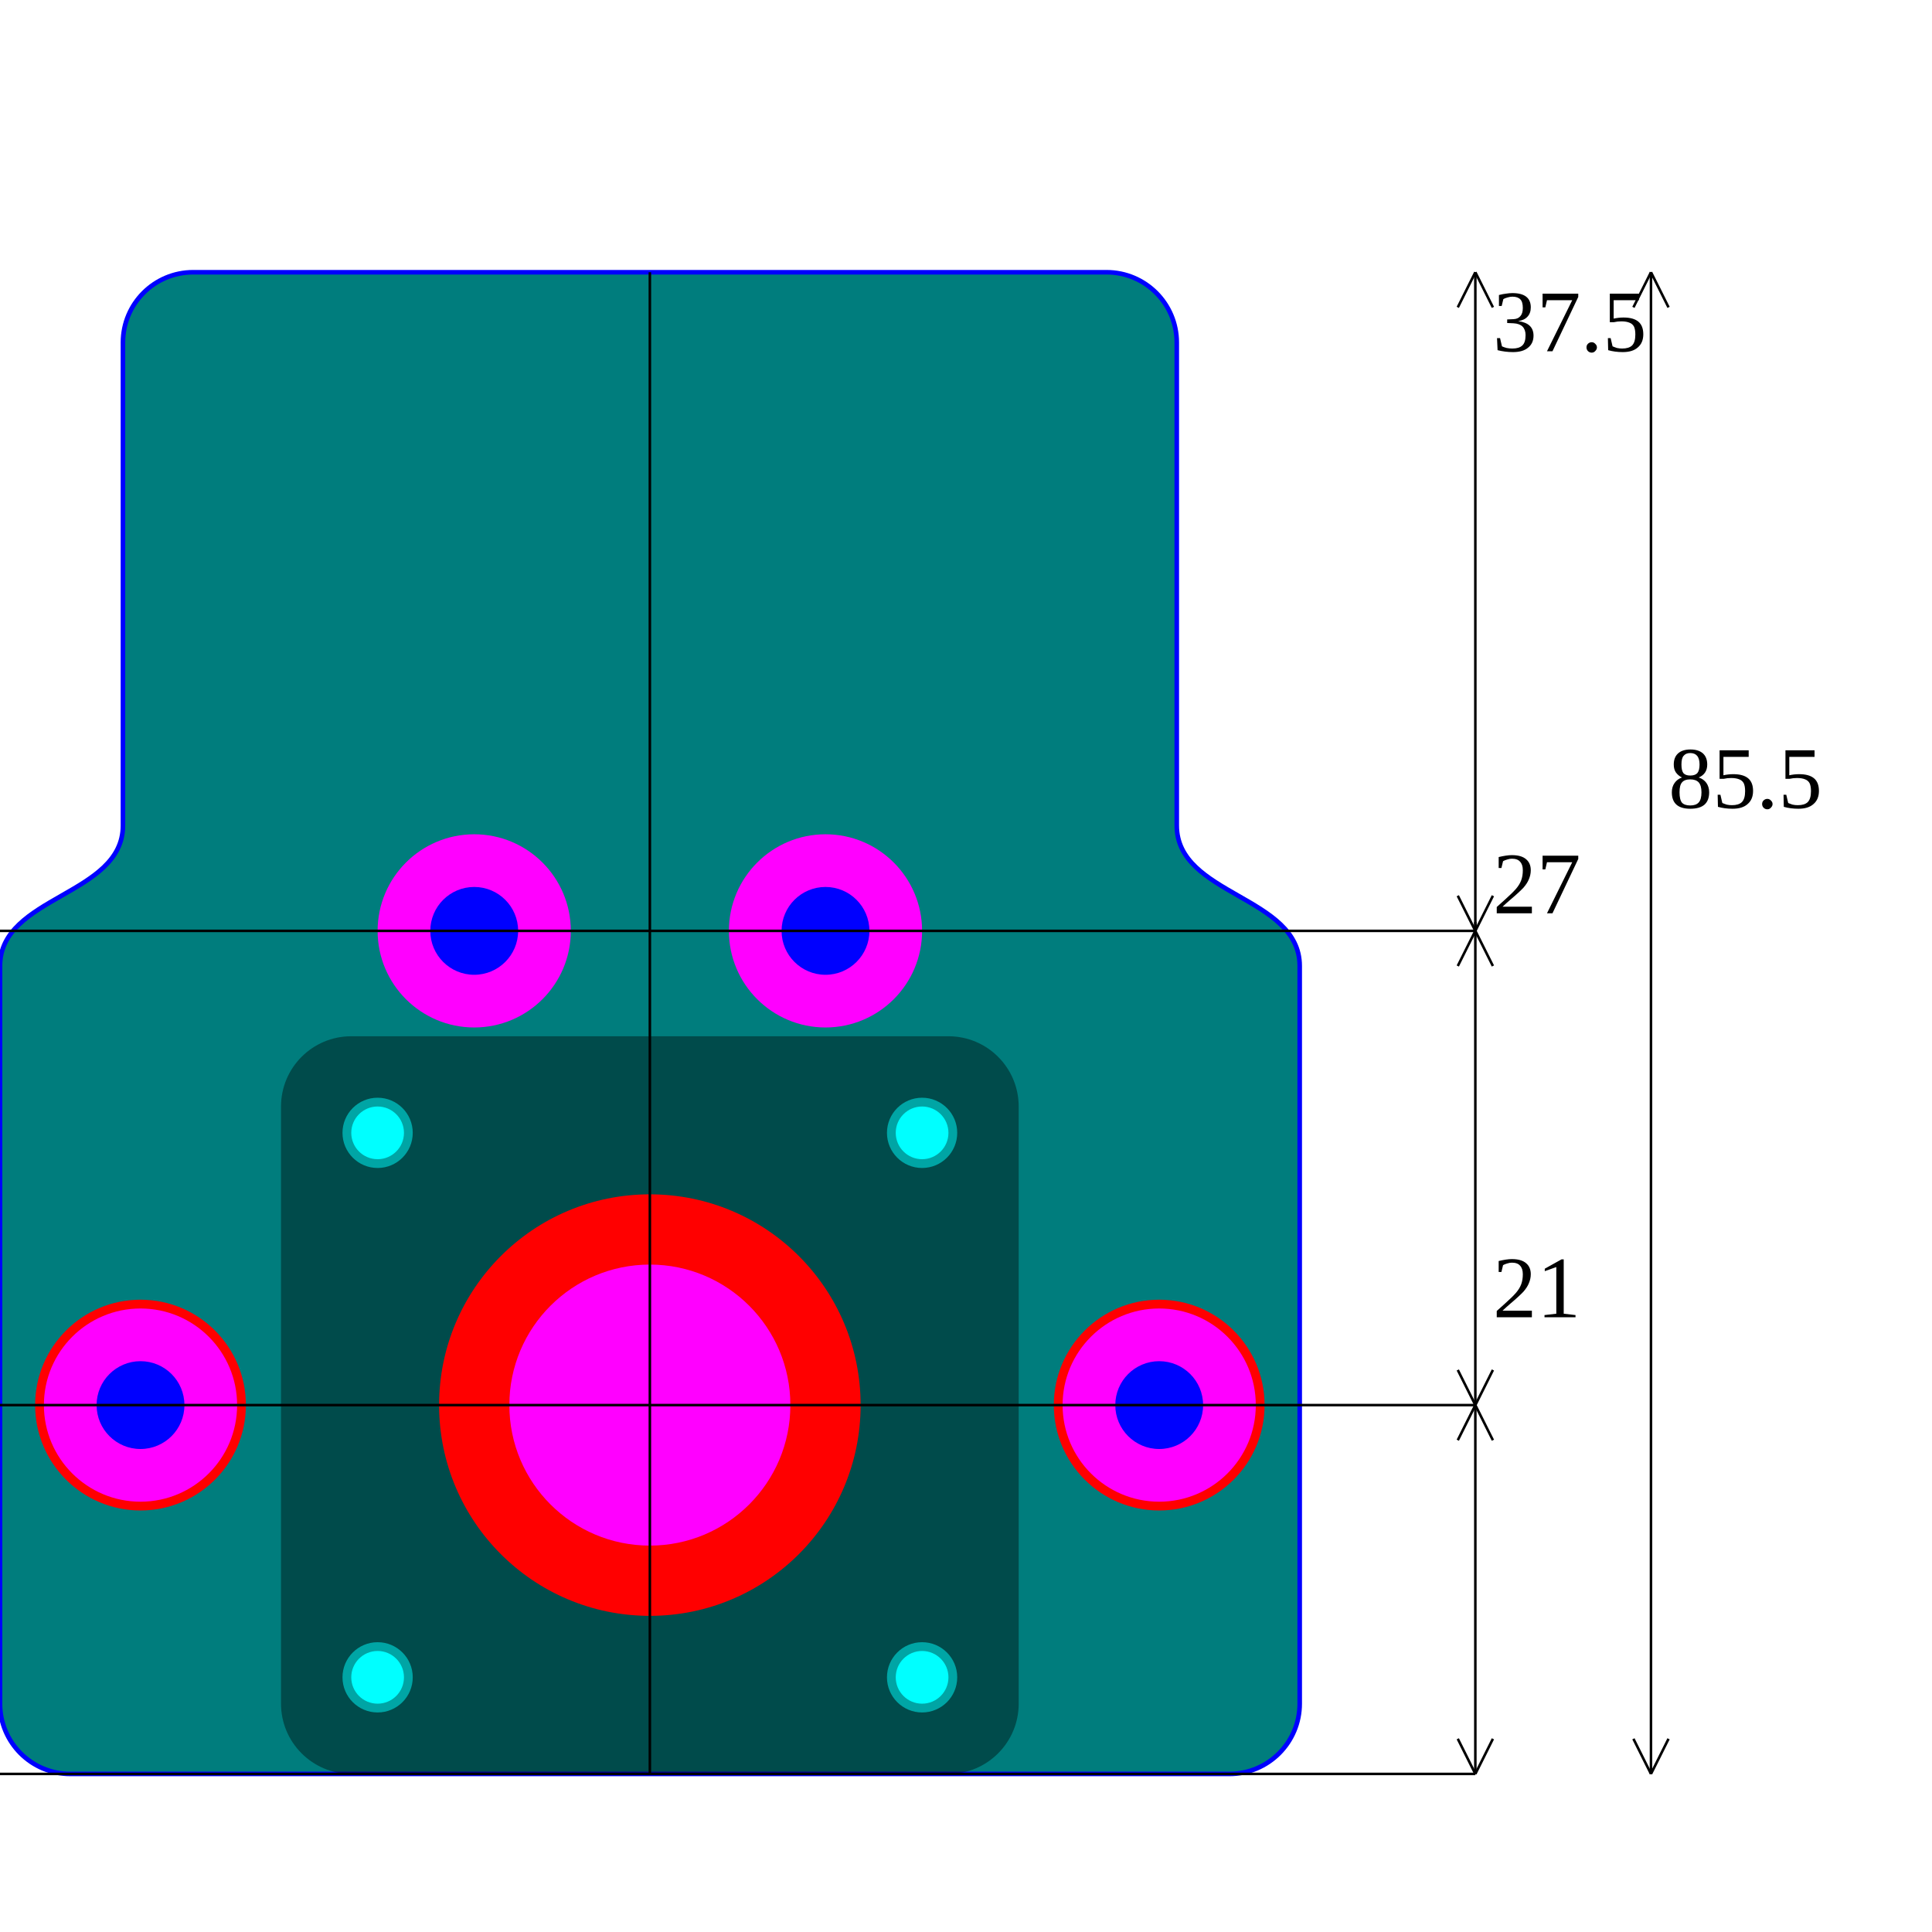
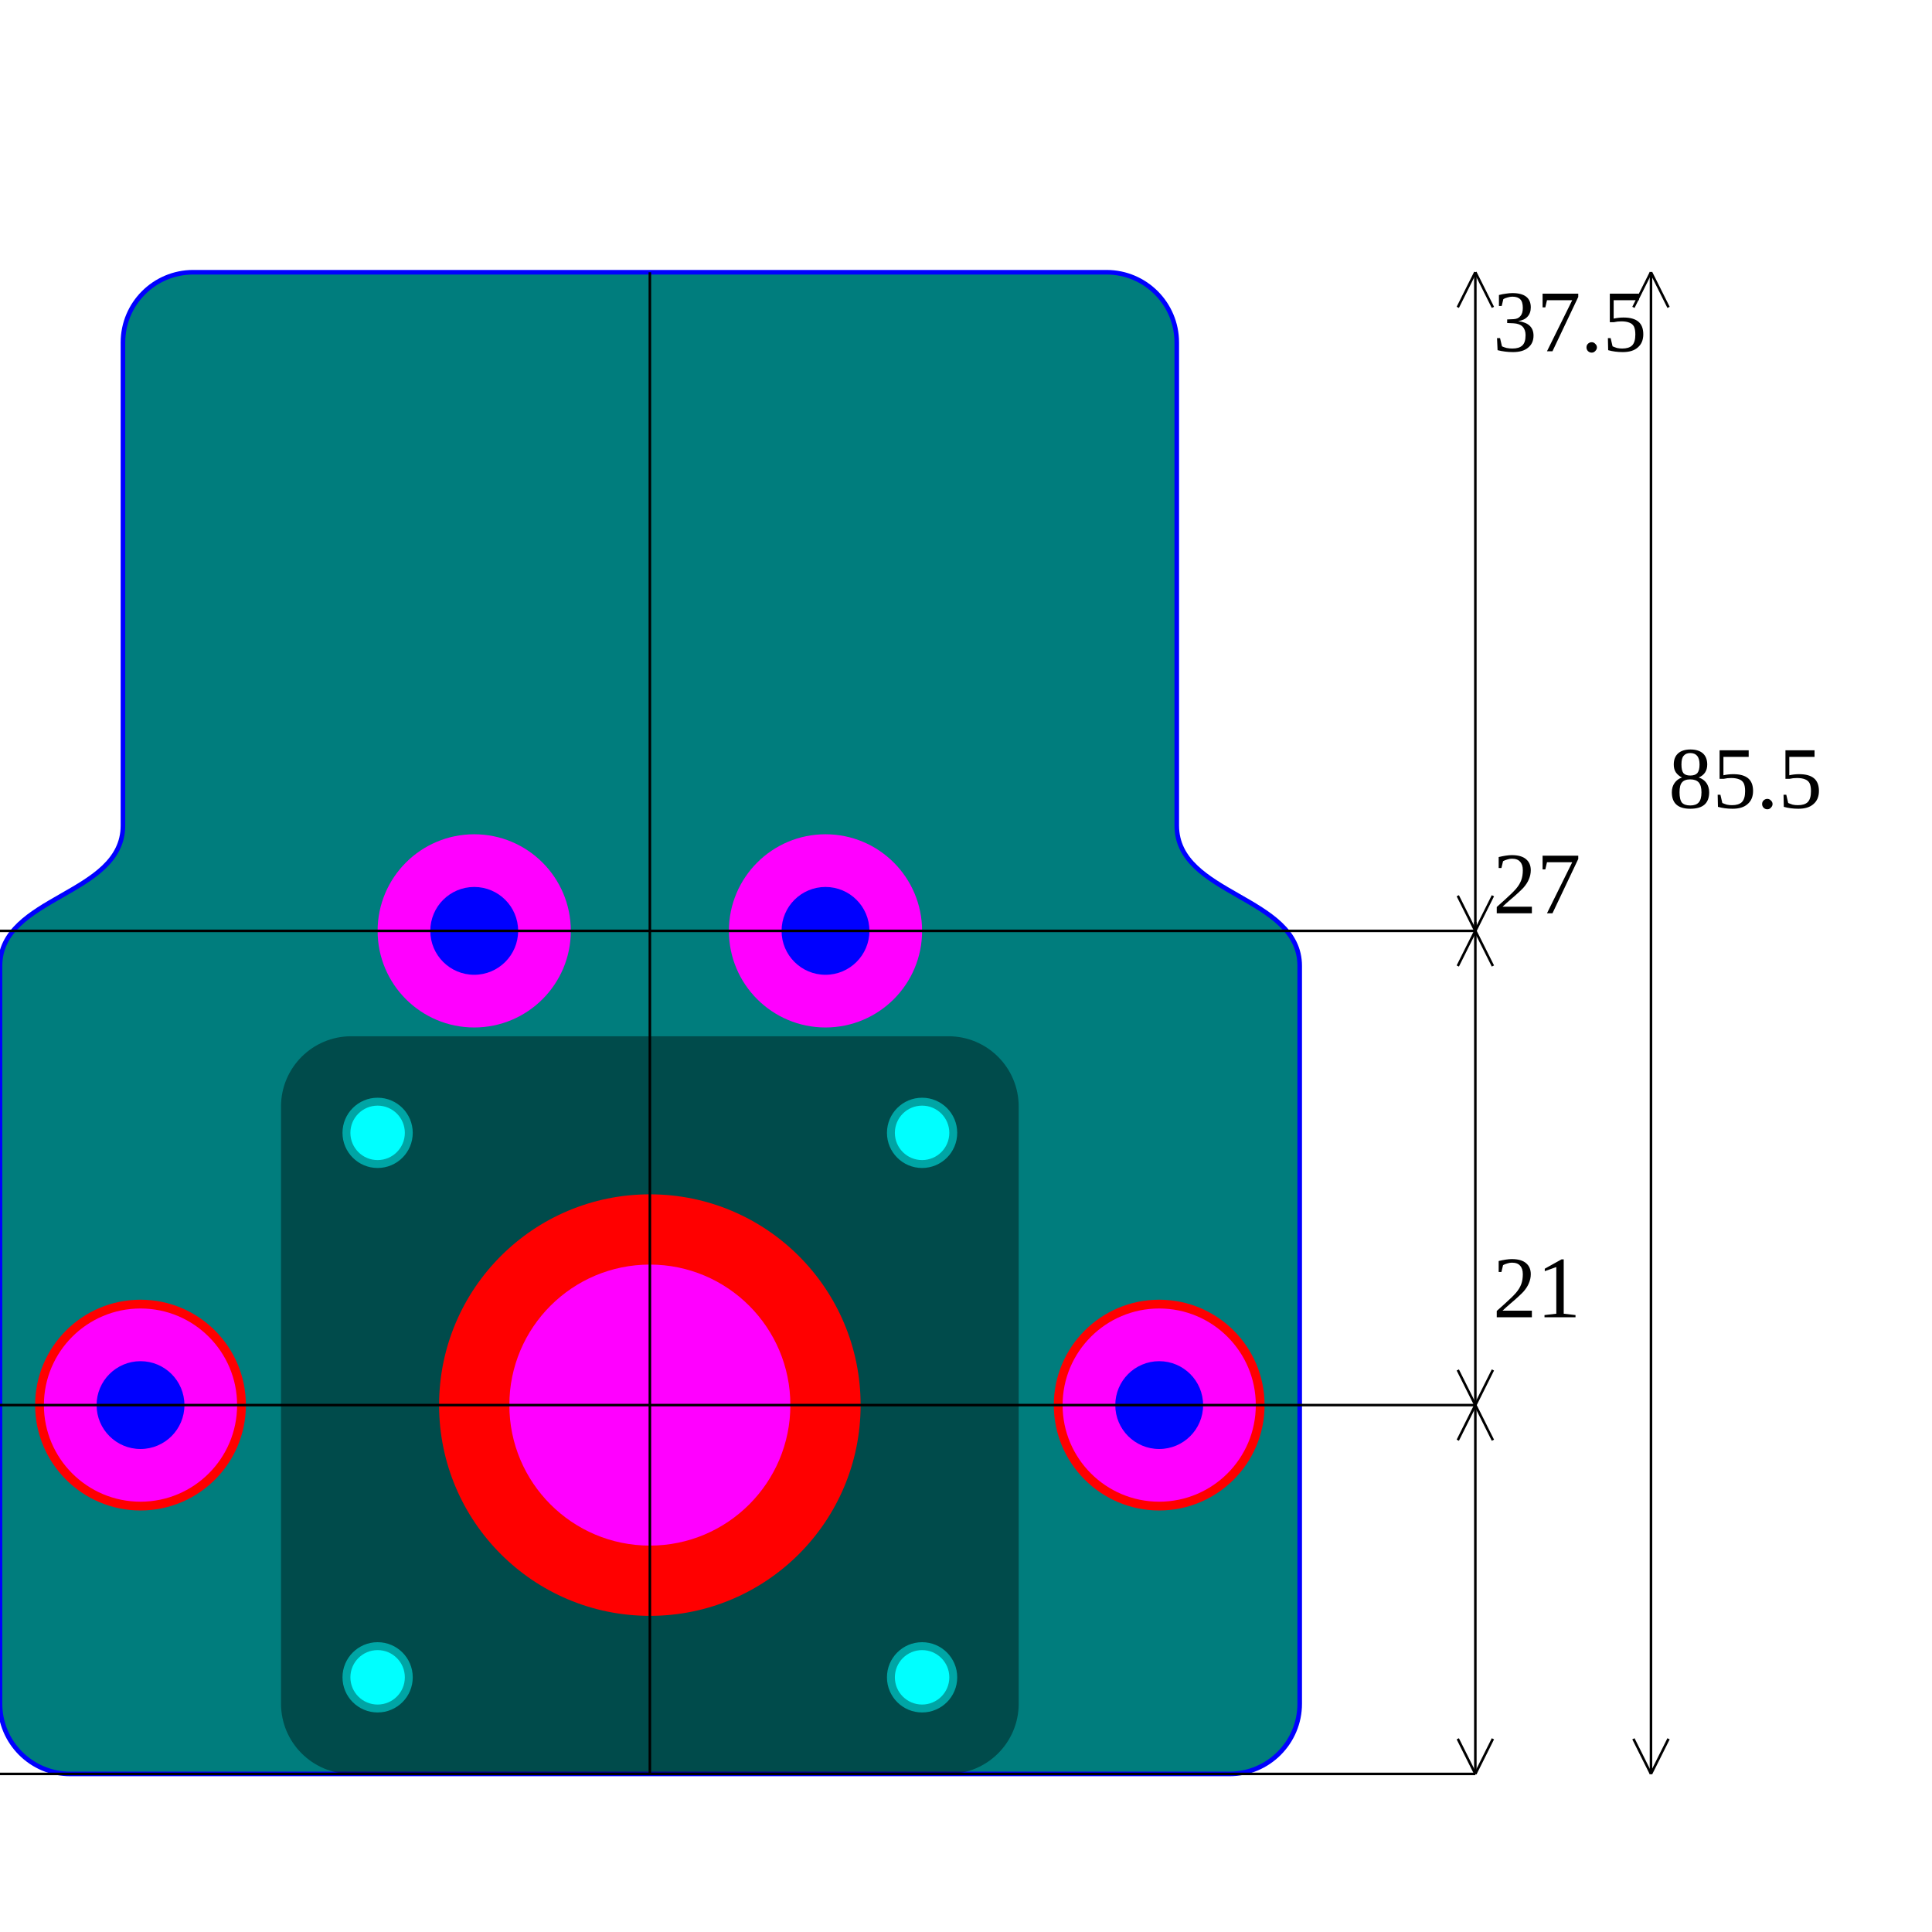
<svg xmlns="http://www.w3.org/2000/svg" width="110mm" height="110mm" viewBox="0 0 110 110" version="1.1" id="horizontal-sides">
  <defs id="defs">
    <circle id="motor_base_hole_24mm_ref" style="font-variation-settings:normal;vector-effect:none;fill:#ff0000;fill-opacity:1;fill-rule:evenodd;stroke-width:0.353;stroke-linecap:butt;stroke-linejoin:miter;stroke-miterlimit:4;stroke-dasharray:none;stroke-dashoffset:0;stroke-opacity:1;stop-color:#000000" cx="0" cy="0" r="12" />
    <circle id="motor_base_hole_16mm_ref" style="font-variation-settings:normal;vector-effect:none;fill:#ff00ff;fill-opacity:1;fill-rule:evenodd;stroke-width:0.353;stroke-linecap:butt;stroke-linejoin:miter;stroke-miterlimit:4;stroke-dasharray:none;stroke-dashoffset:0;stroke-opacity:1;stop-color:#000000" cx="0" cy="0" r="8" />
    <circle id="spacer_hole_12mm" style="font-variation-settings:normal;vector-effect:none;fill:#ff0000;fill-opacity:1;fill-rule:evenodd;stroke-width:0.212;stroke-linecap:butt;stroke-linejoin:miter;stroke-miterlimit:4;stroke-dasharray:none;stroke-dashoffset:0;stroke-opacity:1;stop-color:#000000" cx="0" cy="0" r="6" />
    <circle id="spacer_screw_5.0mm" style="font-variation-settings:normal;vector-effect:none;fill:#0000ff;fill-opacity:1;fill-rule:evenodd;stroke-width:0.314;stroke-linecap:butt;stroke-linejoin:miter;stroke-miterlimit:4;stroke-dasharray:none;stroke-dashoffset:0;stroke-opacity:1;stop-color:#000000" cx="0" cy="0" r="2.5" />
    <circle id="spacer_screw_5.0mm_hole_11.0mm" style="font-variation-settings:normal;vector-effect:none;fill:#ff00ff;fill-opacity:1;fill-rule:evenodd;stroke-width:0.314;stroke-linecap:butt;stroke-linejoin:miter;stroke-miterlimit:4;stroke-dasharray:none;stroke-dashoffset:0;stroke-opacity:1;stop-color:#000000" cx="0" cy="0" r="5.5" />
-     <circle id="motor_screw_3.0mm" style="font-variation-settings:normal;vector-effect:none;fill:#00ffff;fill-opacity:1;fill-rule:evenodd;stroke-width:0.314;stroke-linecap:butt;stroke-linejoin:miter;stroke-miterlimit:4;stroke-dasharray:none;stroke-dashoffset:0;stroke-opacity:1;stop-color:#000000" cx="0" cy="0" r="1.5" />
+     <circle id="motor_screw_3.0mm" style="font-variation-settings:normal;vector-effect:none;fill:#00ffff;fill-opacity:1;fill-rule:evenodd;stroke-width:0.314;stroke-linecap:butt;stroke-linejoin:miter;stroke-miterlimit:4;stroke-dasharray:none;stroke-dashoffset:0;stroke-opacity:1;stop-color:#000000" cx="0" cy="0" r="1.55" />
    <circle id="motor_screw_3.0mm_hole_4.0mm" style="opacity:0.5;font-variation-settings:normal;vector-effect:none;fill:#00ffff;fill-opacity:1;fill-rule:evenodd;stroke-width:0.314;stroke-linecap:butt;stroke-linejoin:miter;stroke-miterlimit:4;stroke-dasharray:none;stroke-dashoffset:0;stroke-opacity:1;stop-color:#000000" cx="0" cy="0" r="2.0" />
    <rect id="plate_1" x="0" y="0" rx="4" ry="4" width="74" height="84" style="fill:rgb(123,125,125);opacity:0.5;stroke-width:0;stroke:rgb(0,0,0)" />
    <rect id="plate_2" x="7" y="0" rx="4" ry="4" width="60" height="34" style="fill:rgb(100,100,100);opacity:0.5;stroke-width:0;stroke:rgb(0,0,0)" />
    <path id="arrow_up" style="fill:none; stroke:#000000;stroke-width:0.144px;stroke-opacity:1" d="M 0 0 l 1 2  m -1 -2 l -1 2" />
    <path id="arrow_dw" style="fill:none; stroke:#000000;stroke-width:0.144px;stroke-opacity:1" d="M 0 0 l 1 -2 m -1 2  l -1 -2" />
  </defs>
  <g id="main">
    <path id="contour" d="M 11,15.5 l 52,0 a 4,4 0 0,1 4,4 l 0,27.5 C 67,51 74,51 74,55 l 0,42 a 4,4 0 0,1 -4,4 l -66,0 a 4,4 0 0,1 -4,-4 l 0,-42 C 0,51 7,51 7,47 l 0,-27.5 a 4,4 0 0,1 4,-4 z" style="fill:rgb(0,125,125);stroke:#0000ff;stroke-width:0.261px;stroke-linecap:butt;stroke-linejoin:miter;stroke-opacity:1" />
    <g id="g_motor_base">
      <rect id="motor_base" width="42.000" height="42.000" x="16.000" y="59.000" rx="4.000" ry="4.000" style="fill:rgb(0,0,0);opacity:0.4;stroke-width:0;stroke:rgb(0,0,0)" />
      <g id="motor_center">
-         <circle id="motor_screw_3.0mm_NW" cx="52.500" cy="95.500" r="1.500" style="font-variation-settings:normal;vector-effect:none;fill:#00ffff;fill-opacity:1;fill-rule:evenodd;stroke-width:0.314;stroke-linecap:butt;stroke-linejoin:miter;stroke-miterlimit:4;stroke-dasharray:none;stroke-dashoffset:0;stroke-opacity:1;stop-color:#000000" />
-         <circle id="motor_screw_3.0mm_NE" cx="52.500" cy="64.500" r="1.500" style="font-variation-settings:normal;vector-effect:none;fill:#00ffff;fill-opacity:1;fill-rule:evenodd;stroke-width:0.314;stroke-linecap:butt;stroke-linejoin:miter;stroke-miterlimit:4;stroke-dasharray:none;stroke-dashoffset:0;stroke-opacity:1;stop-color:#000000" />
-         <circle id="motor_screw_3.0mm_SW" cx="21.500" cy="64.500" r="1.500" style="font-variation-settings:normal;vector-effect:none;fill:#00ffff;fill-opacity:1;fill-rule:evenodd;stroke-width:0.314;stroke-linecap:butt;stroke-linejoin:miter;stroke-miterlimit:4;stroke-dasharray:none;stroke-dashoffset:0;stroke-opacity:1;stop-color:#000000" />
-         <circle id="motor_screw_3.0mm_SE" cx="21.500" cy="95.500" r="1.500" style="font-variation-settings:normal;vector-effect:none;fill:#00ffff;fill-opacity:1;fill-rule:evenodd;stroke-width:0.314;stroke-linecap:butt;stroke-linejoin:miter;stroke-miterlimit:4;stroke-dasharray:none;stroke-dashoffset:0;stroke-opacity:1;stop-color:#000000" />
+         <circle id="motor_screw_3.0mm_NW" cx="52.500" cy="95.500" r="1.550" style="font-variation-settings:normal;vector-effect:none;fill:#00ffff;fill-opacity:1;fill-rule:evenodd;stroke-width:0.314;stroke-linecap:butt;stroke-linejoin:miter;stroke-miterlimit:4;stroke-dasharray:none;stroke-dashoffset:0;stroke-opacity:1;stop-color:#000000" />
+         <circle id="motor_screw_3.0mm_NE" cx="52.500" cy="64.500" r="1.550" style="font-variation-settings:normal;vector-effect:none;fill:#00ffff;fill-opacity:1;fill-rule:evenodd;stroke-width:0.314;stroke-linecap:butt;stroke-linejoin:miter;stroke-miterlimit:4;stroke-dasharray:none;stroke-dashoffset:0;stroke-opacity:1;stop-color:#000000" />
+         <circle id="motor_screw_3.0mm_SW" cx="21.500" cy="64.500" r="1.550" style="font-variation-settings:normal;vector-effect:none;fill:#00ffff;fill-opacity:1;fill-rule:evenodd;stroke-width:0.314;stroke-linecap:butt;stroke-linejoin:miter;stroke-miterlimit:4;stroke-dasharray:none;stroke-dashoffset:0;stroke-opacity:1;stop-color:#000000" />
+         <circle id="motor_screw_3.0mm_SE" cx="21.500" cy="95.500" r="1.550" style="font-variation-settings:normal;vector-effect:none;fill:#00ffff;fill-opacity:1;fill-rule:evenodd;stroke-width:0.314;stroke-linecap:butt;stroke-linejoin:miter;stroke-miterlimit:4;stroke-dasharray:none;stroke-dashoffset:0;stroke-opacity:1;stop-color:#000000" />
        <circle id="motor_screw_3.0mm_hole_4.0mm_NW" cx="52.500" cy="95.500" r="2.000" style="opacity:0.5;font-variation-settings:normal;vector-effect:none;fill:#00ffff;fill-opacity:1;fill-rule:evenodd;stroke-width:0.314;stroke-linecap:butt;stroke-linejoin:miter;stroke-miterlimit:4;stroke-dasharray:none;stroke-dashoffset:0;stroke-opacity:1;stop-color:#000000" />
        <circle id="motor_screw_3.0mm_hole_4.0mm_NE" cx="52.500" cy="64.500" r="2.000" style="opacity:0.5;font-variation-settings:normal;vector-effect:none;fill:#00ffff;fill-opacity:1;fill-rule:evenodd;stroke-width:0.314;stroke-linecap:butt;stroke-linejoin:miter;stroke-miterlimit:4;stroke-dasharray:none;stroke-dashoffset:0;stroke-opacity:1;stop-color:#000000" />
        <circle id="motor_screw_3.0mm_hole_4.0mm_SW" cx="21.500" cy="64.500" r="2.000" style="opacity:0.5;font-variation-settings:normal;vector-effect:none;fill:#00ffff;fill-opacity:1;fill-rule:evenodd;stroke-width:0.314;stroke-linecap:butt;stroke-linejoin:miter;stroke-miterlimit:4;stroke-dasharray:none;stroke-dashoffset:0;stroke-opacity:1;stop-color:#000000" />
        <circle id="motor_screw_3.0mm_hole_4.0mm_SE" cx="21.500" cy="95.500" r="2.000" style="opacity:0.5;font-variation-settings:normal;vector-effect:none;fill:#00ffff;fill-opacity:1;fill-rule:evenodd;stroke-width:0.314;stroke-linecap:butt;stroke-linejoin:miter;stroke-miterlimit:4;stroke-dasharray:none;stroke-dashoffset:0;stroke-opacity:1;stop-color:#000000" />
      </g>
    </g>
    <circle id="motor_base_hole_24mm" cx="37.000" cy="80.000" r="12.000" style="font-variation-settings:normal;vector-effect:none;fill:#ff0000;fill-opacity:1;fill-rule:evenodd;stroke-width:0.353;stroke-linecap:butt;stroke-linejoin:miter;stroke-miterlimit:4;stroke-dasharray:none;stroke-dashoffset:0;stroke-opacity:1;stop-color:#000000" />
    <circle id="motor_base_hole_16mm" cx="37.000" cy="80.000" r="8.000" style="font-variation-settings:normal;vector-effect:none;fill:#ff00ff;fill-opacity:1;fill-rule:evenodd;stroke-width:0.353;stroke-linecap:butt;stroke-linejoin:miter;stroke-miterlimit:4;stroke-dasharray:none;stroke-dashoffset:0;stroke-opacity:1;stop-color:#000000" />
    <circle id="spacer_hole_12mm_L" cx="8.000" cy="80.000" r="6.000" style="font-variation-settings:normal;vector-effect:none;fill:#ff0000;fill-opacity:1;fill-rule:evenodd;stroke-width:0.212;stroke-linecap:butt;stroke-linejoin:miter;stroke-miterlimit:4;stroke-dasharray:none;stroke-dashoffset:0;stroke-opacity:1;stop-color:#000000" />
    <circle id="spacer_hole_12mm_R" cx="66.000" cy="80.000" r="6.000" style="font-variation-settings:normal;vector-effect:none;fill:#ff0000;fill-opacity:1;fill-rule:evenodd;stroke-width:0.212;stroke-linecap:butt;stroke-linejoin:miter;stroke-miterlimit:4;stroke-dasharray:none;stroke-dashoffset:0;stroke-opacity:1;stop-color:#000000" />
    <circle id="spacer_screw_5.0mm_hole_11.0mm_L1" cx="8.000" cy="80.000" r="5.500" style="font-variation-settings:normal;vector-effect:none;fill:#ff00ff;fill-opacity:1;fill-rule:evenodd;stroke-width:0.314;stroke-linecap:butt;stroke-linejoin:miter;stroke-miterlimit:4;stroke-dasharray:none;stroke-dashoffset:0;stroke-opacity:1;stop-color:#000000" />
    <circle id="spacer_screw_5.0mm_hole_11.0mm_R1" cx="66.000" cy="80.000" r="5.500" style="font-variation-settings:normal;vector-effect:none;fill:#ff00ff;fill-opacity:1;fill-rule:evenodd;stroke-width:0.314;stroke-linecap:butt;stroke-linejoin:miter;stroke-miterlimit:4;stroke-dasharray:none;stroke-dashoffset:0;stroke-opacity:1;stop-color:#000000" />
    <circle id="spacer_screw_5.0mm_L1" cx="8.000" cy="80.000" r="2.500" style="font-variation-settings:normal;vector-effect:none;fill:#0000ff;fill-opacity:1;fill-rule:evenodd;stroke-width:0.314;stroke-linecap:butt;stroke-linejoin:miter;stroke-miterlimit:4;stroke-dasharray:none;stroke-dashoffset:0;stroke-opacity:1;stop-color:#000000" />
    <circle id="spacer_screw_5.0mm_R1" cx="66.000" cy="80.000" r="2.500" style="font-variation-settings:normal;vector-effect:none;fill:#0000ff;fill-opacity:1;fill-rule:evenodd;stroke-width:0.314;stroke-linecap:butt;stroke-linejoin:miter;stroke-miterlimit:4;stroke-dasharray:none;stroke-dashoffset:0;stroke-opacity:1;stop-color:#000000" />
    <circle id="spacer_screw_5.0mm_hole_11.0mm_L2" cx="27.000" cy="53.000" r="5.500" style="font-variation-settings:normal;vector-effect:none;fill:#ff00ff;fill-opacity:1;fill-rule:evenodd;stroke-width:0.314;stroke-linecap:butt;stroke-linejoin:miter;stroke-miterlimit:4;stroke-dasharray:none;stroke-dashoffset:0;stroke-opacity:1;stop-color:#000000" />
    <circle id="spacer_screw_5.0mm_hole_11.0mm_R2" cx="47.000" cy="53.000" r="5.500" style="font-variation-settings:normal;vector-effect:none;fill:#ff00ff;fill-opacity:1;fill-rule:evenodd;stroke-width:0.314;stroke-linecap:butt;stroke-linejoin:miter;stroke-miterlimit:4;stroke-dasharray:none;stroke-dashoffset:0;stroke-opacity:1;stop-color:#000000" />
    <circle id="spacer_screw_5.0mm_L2" cx="27.000" cy="53.000" r="2.500" style="font-variation-settings:normal;vector-effect:none;fill:#0000ff;fill-opacity:1;fill-rule:evenodd;stroke-width:0.314;stroke-linecap:butt;stroke-linejoin:miter;stroke-miterlimit:4;stroke-dasharray:none;stroke-dashoffset:0;stroke-opacity:1;stop-color:#000000" />
    <circle id="spacer_screw_5.0mm_R2" cx="47.000" cy="53.000" r="2.500" style="font-variation-settings:normal;vector-effect:none;fill:#0000ff;fill-opacity:1;fill-rule:evenodd;stroke-width:0.314;stroke-linecap:butt;stroke-linejoin:miter;stroke-miterlimit:4;stroke-dasharray:none;stroke-dashoffset:0;stroke-opacity:1;stop-color:#000000" />
    <path id="line_h_36" d="M 0,53 L 84,53" style="stroke:#000000;stroke-width:0.144px;stroke-opacity:1" />
    <path id="line_h_63" d="M 0,80 L 84,80" style="stroke:#000000;stroke-width:0.144px;stroke-opacity:1" />
    <path id="line_h_84" d="M 0,101 L 84,101" style="stroke:#000000;stroke-width:0.144px;stroke-opacity:1" />
    <path id="line_v_37" d="M 37,15.5 L 37,101" style="stroke:#000000;stroke-width:0.144px;stroke-opacity:1" />
    <path id="arrow_v_dist36" d="M 84,15.5 L 84,53" style="fill:none; stroke:#000000;stroke-width:0.144px;stroke-opacity:1" />
    <path d="M 84,15.5 l 1,2 m -1,-2 l -1,2" style="fill:none; stroke:#000000;stroke-width:0.144px;stroke-opacity:1" />
    <path d="M 84,53 l 1,-2 m -1,2 l -1,-2" style="fill:none; stroke:#000000;stroke-width:0.144px;stroke-opacity:1" />
    <text x="85" y="20" xml:space="preserve" style="font-size:5px">37.5</text>
    <path id="arrowe_v_dist36" d="M 84,52.5 L 84,80" style="fill:none; stroke:#000000;stroke-width:0.144px;stroke-opacity:1" />
    <path d="M 84,53 l 1,2 m -1,-2 l -1,2" style="fill:none; stroke:#000000;stroke-width:0.144px;stroke-opacity:1" />
    <path d="M 84,80 l 1,-2 m -1,2 l -1,-2" style="fill:none; stroke:#000000;stroke-width:0.144px;stroke-opacity:1" />
    <text x="85" y="52" xml:space="preserve" style="font-size:5px">27</text>
    <path id="arrowe_v_dist21" d="M 84,80 L 84,101" style="fill:none; stroke:#000000;stroke-width:0.144px;stroke-opacity:1" />
    <path d="M 84,80 l 1,2 m -1,-2 l -1,2" style="fill:none; stroke:#000000;stroke-width:0.144px;stroke-opacity:1" />
    <path d="M 84,101 l 1,-2 m -1,2 l -1,-2" style="fill:none; stroke:#000000;stroke-width:0.144px;stroke-opacity:1" />
    <text x="85" y="75" xml:space="preserve" style="font-size:5px">21</text>
    <path id="arrowe_v_dist84" d="M 94,15.5 L 94,101" style="fill:none; stroke:#000000;stroke-width:0.144px;stroke-opacity:1" />
    <path d="M 94,15.5 l 1,2 m -1,-2 l -1,2" style="fill:none; stroke:#000000;stroke-width:0.144px;stroke-opacity:1" />
    <path d="M 94,101 l 1,-2 m -1,2 l -1,-2" style="fill:none; stroke:#000000;stroke-width:0.144px;stroke-opacity:1" />
    <text x="95" y="46" xml:space="preserve" style="font-size:5px">85.5</text>
  </g>
</svg>
